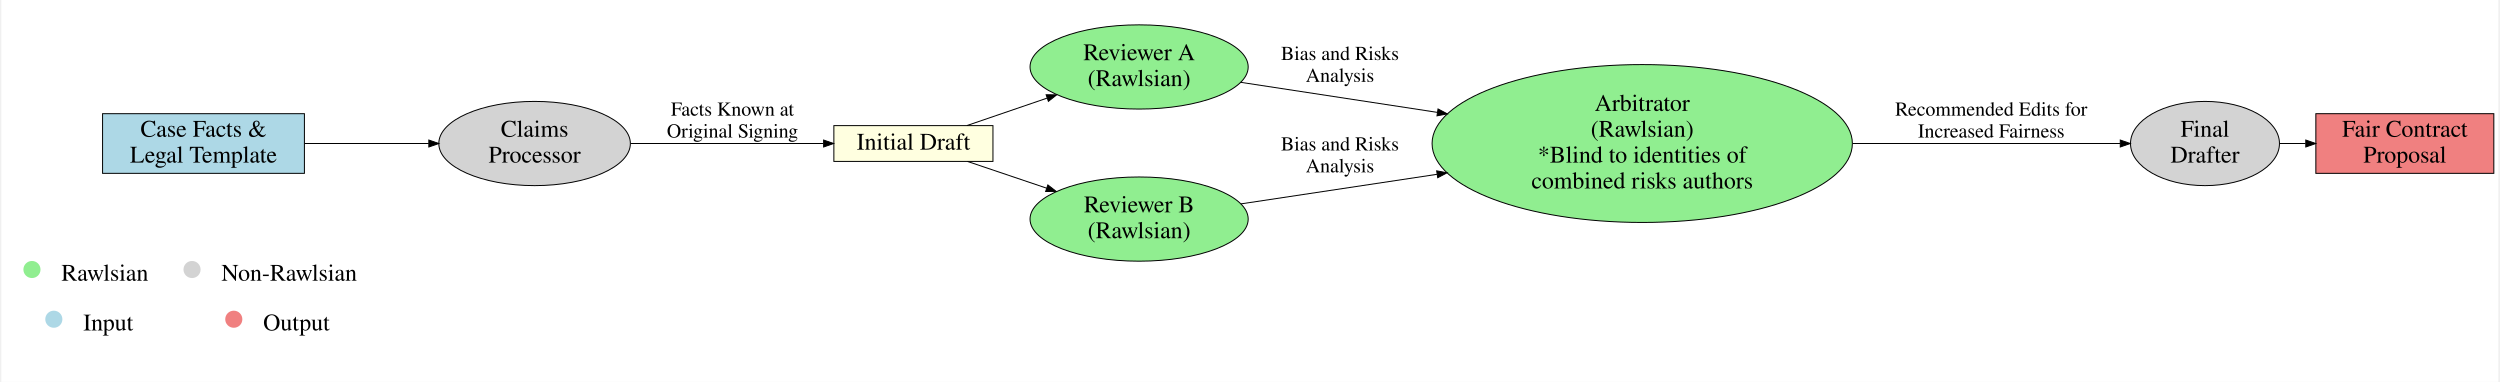
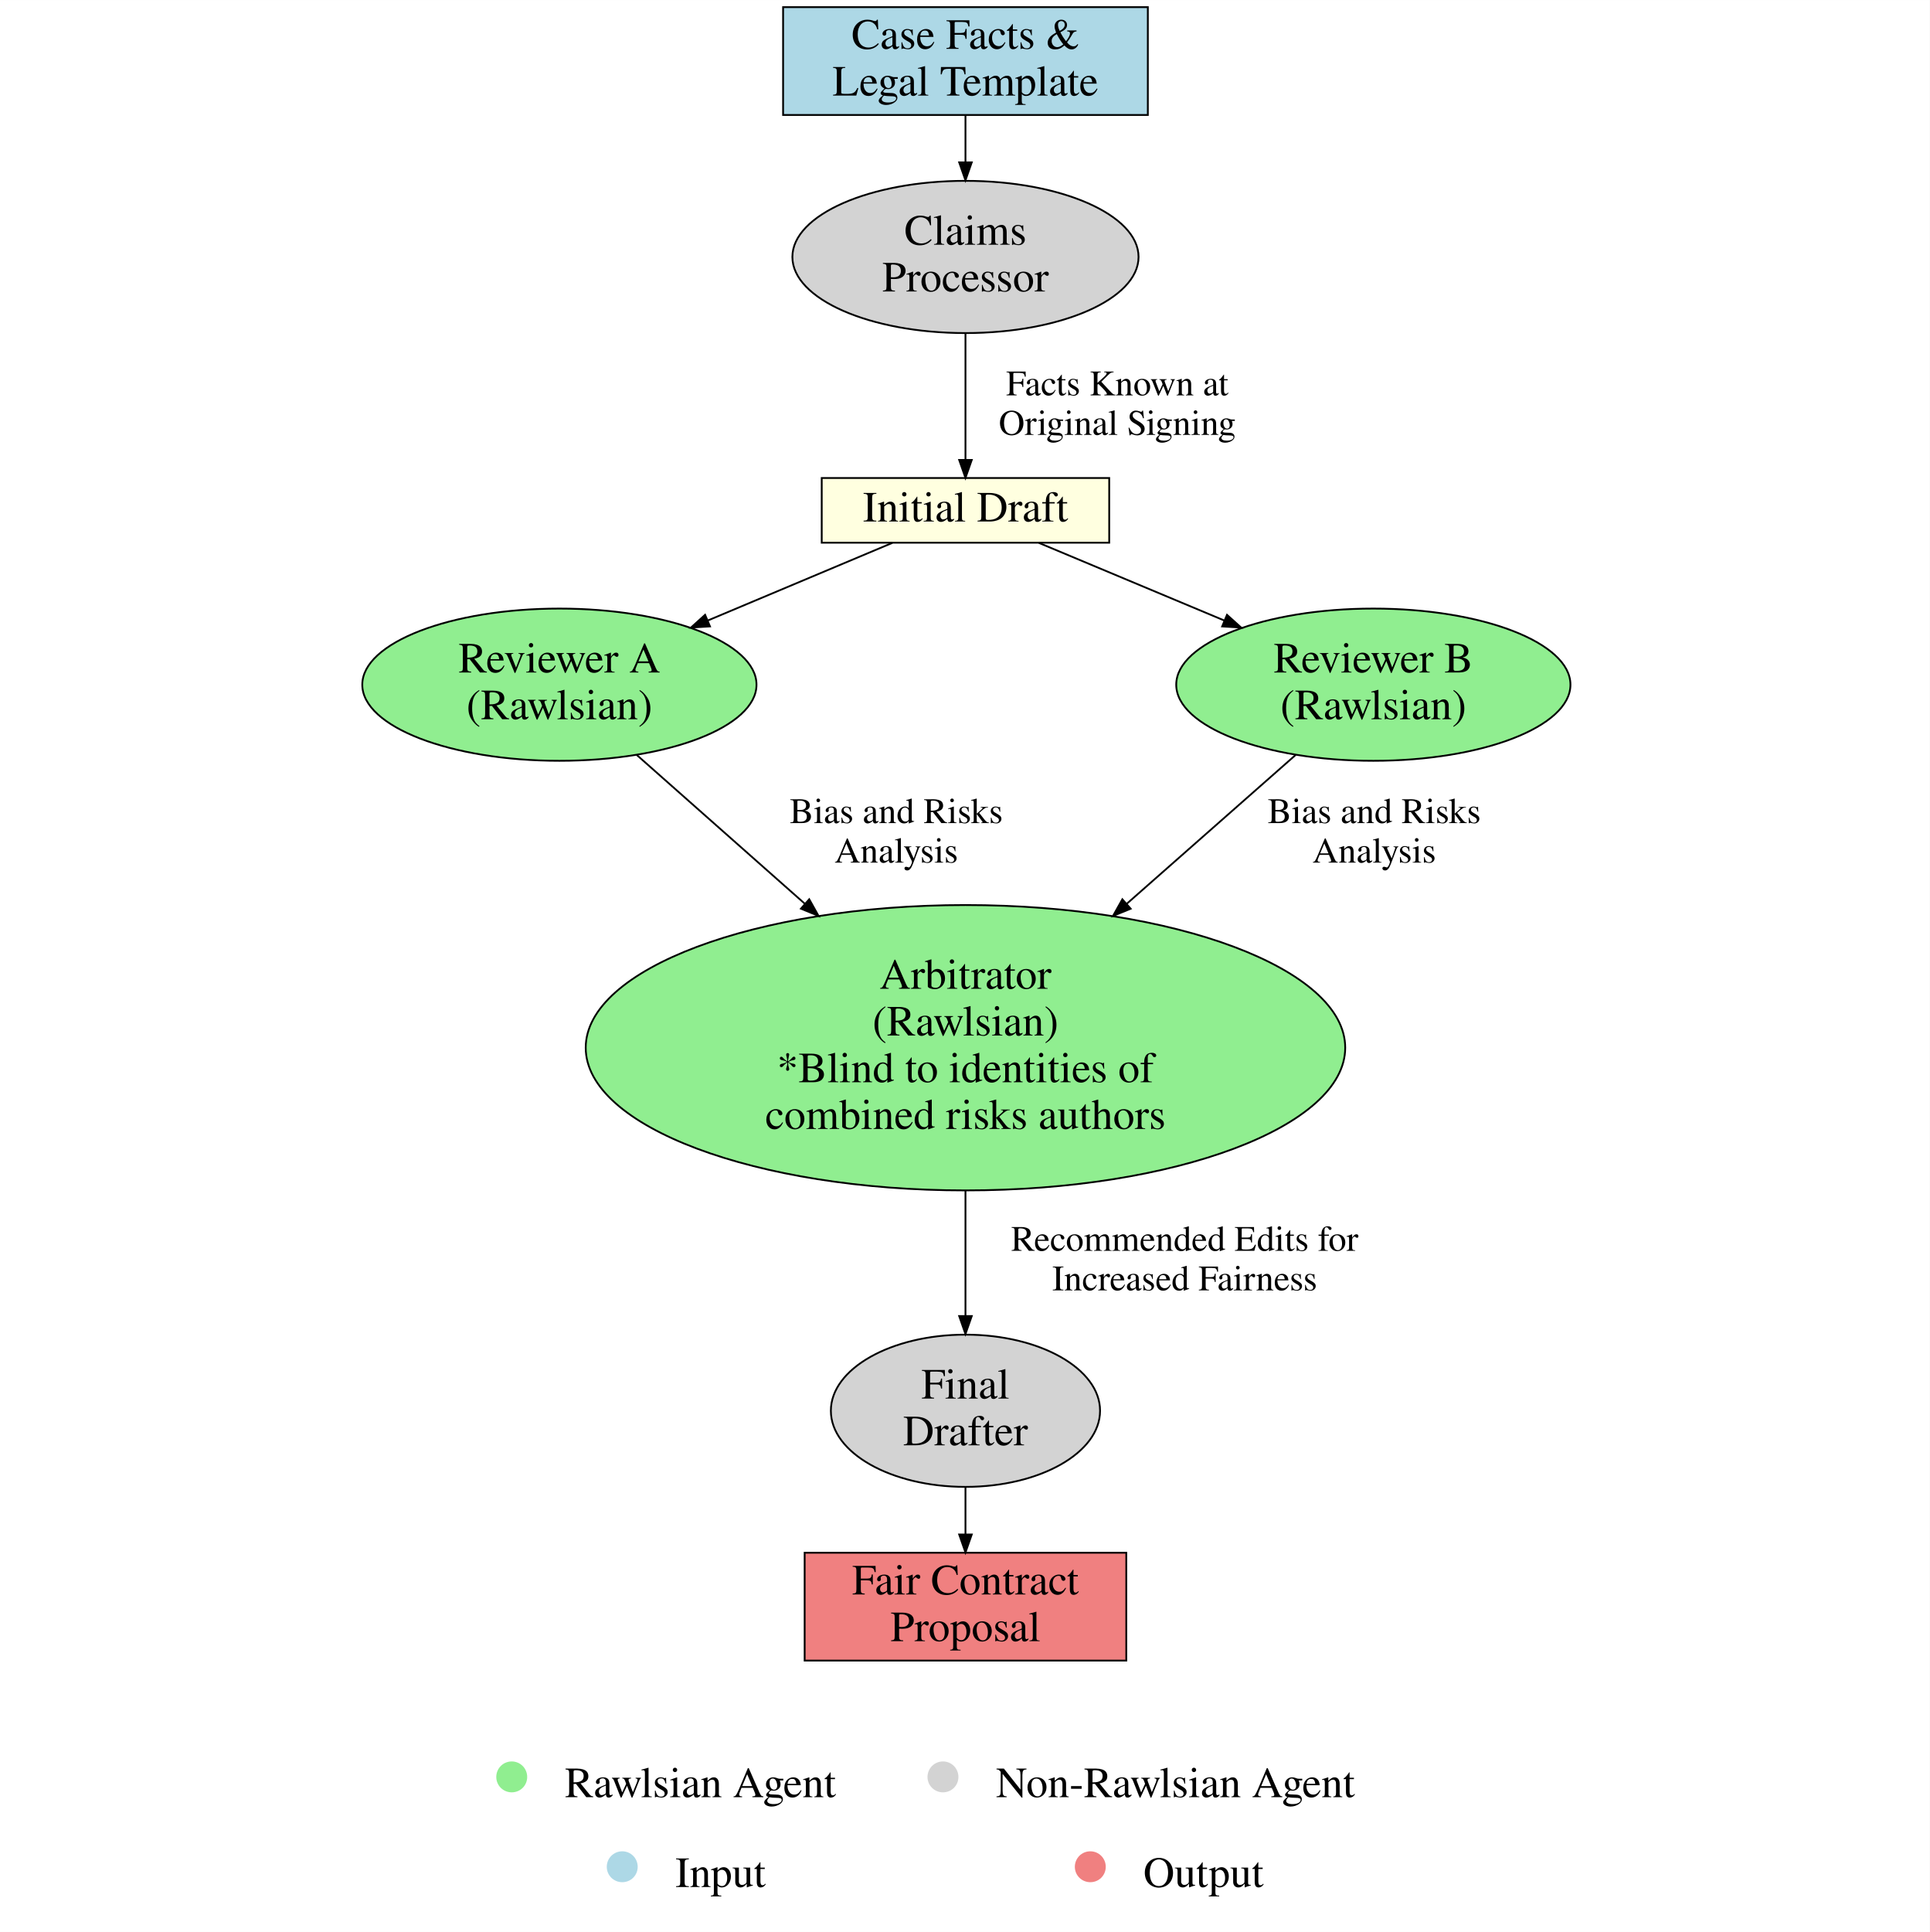
- <svg xmlns="http://www.w3.org/2000/svg" width="1080pt" height="165pt" viewBox="0.00 0.00 1080.00 165.18">
-   <g id="graph0" class="graph" transform="scale(0.43 0.43) rotate(0) translate(4 380.09)">
-     <polygon fill="white" stroke="transparent" points="-4,4 -4,-380.09 2507.29,-380.09 2507.29,4 -4,4" />
+ <svg xmlns="http://www.w3.org/2000/svg" width="1074pt" height="1075pt" viewBox="0.00 0.00 1074.00 1074.95">
+   <g id="graph0" class="graph" transform="scale(1 1) rotate(0) translate(4 1070.95)">
+     <polygon fill="white" stroke="transparent" points="-4,4 -4,-1070.95 1070,-1070.95 1070,4 -4,4" />
    <g id="node1" class="node">
-       <polygon fill="lightblue" stroke="black" points="300.79,-265.75 97.79,-265.75 97.79,-205.75 300.79,-205.75 300.79,-265.75" />
-       <text text-anchor="middle" x="199.29" y="-242.55" font-family="Times,serif" font-size="24.00">Case Facts &amp;</text>
-       <text text-anchor="middle" x="199.29" y="-216.55" font-family="Times,serif" font-size="24.00">Legal Template</text>
+       <polygon fill="lightblue" stroke="black" points="634.83,-1067 431.83,-1067 431.83,-1007 634.83,-1007 634.83,-1067" />
+       <text text-anchor="middle" x="533.33" y="-1043.8" font-family="Times,serif" font-size="24.00">Case Facts &amp;</text>
+       <text text-anchor="middle" x="533.33" y="-1017.8" font-family="Times,serif" font-size="24.00">Legal Template</text>
    </g>
    <g id="node2" class="node">
-       <ellipse fill="lightgray" stroke="black" cx="532.29" cy="-235.75" rx="96.33" ry="42.35" />
-       <text text-anchor="middle" x="532.29" y="-242.55" font-family="Times,serif" font-size="24.00">Claims</text>
-       <text text-anchor="middle" x="532.29" y="-216.55" font-family="Times,serif" font-size="24.00">Processor</text>
+       <ellipse fill="lightgray" stroke="black" cx="533.33" cy="-928" rx="96.33" ry="42.35" />
+       <text text-anchor="middle" x="533.33" y="-934.8" font-family="Times,serif" font-size="24.00">Claims</text>
+       <text text-anchor="middle" x="533.33" y="-908.8" font-family="Times,serif" font-size="24.00">Processor</text>
    </g>
    <g id="edge1" class="edge">
-       <path fill="none" stroke="black" d="M300.95,-235.75C340.49,-235.75 385.89,-235.75 425.88,-235.75" />
-       <polygon fill="black" stroke="black" points="425.93,-239.25 435.93,-235.75 425.93,-232.25 425.93,-239.25" />
+       <path fill="none" stroke="black" d="M533.33,-1006.76C533.33,-998.67 533.33,-989.64 533.33,-980.67" />
+       <polygon fill="black" stroke="black" points="536.83,-980.64 533.33,-970.64 529.83,-980.64 536.83,-980.64" />
+     </g>
+     <g id="node3" class="node">
+       <polygon fill="lightyellow" stroke="black" points="613.33,-805 453.33,-805 453.33,-769 613.33,-769 613.33,-805" />
+       <text text-anchor="middle" x="533.33" y="-780.8" font-family="Times,serif" font-size="24.00">Initial Draft</text>
+     </g>
+     <g id="edge2" class="edge">
+       <path fill="none" stroke="black" d="M533.33,-885.3C533.33,-862.62 533.33,-835.23 533.33,-815.29" />
+       <polygon fill="black" stroke="black" points="536.83,-815.06 533.33,-805.06 529.83,-815.06 536.83,-815.06" />
+       <text text-anchor="middle" x="617.83" y="-851" font-family="Times,serif" font-size="20.00">Facts Known at</text>
+       <text text-anchor="middle" x="617.83" y="-829" font-family="Times,serif" font-size="20.00">Original Signing</text>
+     </g>
+     <g id="node4" class="node">
+       <ellipse fill="lightgreen" stroke="black" cx="307.33" cy="-690" rx="109.7" ry="42.35" />
+       <text text-anchor="middle" x="307.33" y="-696.8" font-family="Times,serif" font-size="24.00">Reviewer A</text>
+       <text text-anchor="middle" x="307.33" y="-670.8" font-family="Times,serif" font-size="24.00">(Rawlsian)</text>
+     </g>
+     <g id="edge3" class="edge">
+       <path fill="none" stroke="black" d="M492.66,-768.91C464.08,-756.89 424.85,-740.4 389.84,-725.68" />
+       <polygon fill="black" stroke="black" points="391.14,-722.43 380.56,-721.78 388.42,-728.89 391.14,-722.43" />
+     </g>
+     <g id="node5" class="node">
+       <ellipse fill="lightgreen" stroke="black" cx="760.33" cy="-690" rx="109.7" ry="42.35" />
+       <text text-anchor="middle" x="760.33" y="-696.8" font-family="Times,serif" font-size="24.00">Reviewer B</text>
+       <text text-anchor="middle" x="760.33" y="-670.8" font-family="Times,serif" font-size="24.00">(Rawlsian)</text>
+     </g>
+     <g id="edge4" class="edge">
+       <path fill="none" stroke="black" d="M574.17,-768.91C602.88,-756.89 642.29,-740.4 677.45,-725.68" />
+       <polygon fill="black" stroke="black" points="678.89,-728.87 686.77,-721.78 676.19,-722.42 678.89,-728.87" />
+     </g>
+     <g id="node6" class="node">
+       <ellipse fill="lightgreen" stroke="black" cx="533.33" cy="-488" rx="211.35" ry="79.39" />
+       <text text-anchor="middle" x="533.33" y="-520.8" font-family="Times,serif" font-size="24.00">Arbitrator</text>
+       <text text-anchor="middle" x="533.33" y="-494.8" font-family="Times,serif" font-size="24.00">(Rawlsian)</text>
+       <text text-anchor="middle" x="533.33" y="-468.8" font-family="Times,serif" font-size="24.00">*Blind to identities of</text>
+       <text text-anchor="middle" x="533.33" y="-442.8" font-family="Times,serif" font-size="24.00">combined risks authors</text>
+     </g>
+     <g id="edge5" class="edge">
+       <path fill="none" stroke="black" d="M350.37,-650.91C376.81,-627.51 411.67,-596.66 443.87,-568.17" />
+       <polygon fill="black" stroke="black" points="446.38,-570.61 451.55,-561.36 441.75,-565.37 446.38,-570.61" />
+       <text text-anchor="middle" x="494.83" y="-613" font-family="Times,serif" font-size="20.00">Bias and Risks</text>
+       <text text-anchor="middle" x="494.83" y="-591" font-family="Times,serif" font-size="20.00">Analysis</text>
+     </g>
+     <g id="edge6" class="edge">
+       <path fill="none" stroke="black" d="M717.09,-650.91C690.54,-627.51 655.52,-596.66 623.18,-568.17" />
+       <polygon fill="black" stroke="black" points="625.28,-565.35 615.46,-561.36 620.65,-570.6 625.28,-565.35" />
+       <text text-anchor="middle" x="760.83" y="-613" font-family="Times,serif" font-size="20.00">Bias and Risks</text>
+       <text text-anchor="middle" x="760.83" y="-591" font-family="Times,serif" font-size="20.00">Analysis</text>
+     </g>
+     <g id="node7" class="node">
+       <ellipse fill="lightgray" stroke="black" cx="533.33" cy="-286" rx="74.91" ry="42.35" />
+       <text text-anchor="middle" x="533.33" y="-292.8" font-family="Times,serif" font-size="24.00">Final</text>
+       <text text-anchor="middle" x="533.33" y="-266.8" font-family="Times,serif" font-size="24.00">Drafter</text>
+     </g>
+     <g id="edge7" class="edge">
+       <path fill="none" stroke="black" d="M533.33,-408.53C533.33,-385.11 533.33,-360.04 533.33,-338.79" />
+       <polygon fill="black" stroke="black" points="536.83,-338.69 533.33,-328.69 529.83,-338.69 536.83,-338.69" />
+       <text text-anchor="middle" x="655.33" y="-375" font-family="Times,serif" font-size="20.00">Recommended Edits for</text>
+       <text text-anchor="middle" x="655.33" y="-353" font-family="Times,serif" font-size="20.00">Increased Fairness</text>
+     </g>
+     <g id="node8" class="node">
+       <polygon fill="lightcoral" stroke="black" points="622.83,-207 443.83,-207 443.83,-147 622.83,-147 622.83,-207" />
+       <text text-anchor="middle" x="533.33" y="-183.8" font-family="Times,serif" font-size="24.00">Fair Contract</text>
+       <text text-anchor="middle" x="533.33" y="-157.8" font-family="Times,serif" font-size="24.00">Proposal</text>
+     </g>
+     <g id="edge8" class="edge">
+       <path fill="none" stroke="black" d="M533.33,-243.32C533.33,-234.73 533.33,-225.71 533.33,-217.21" />
+       <polygon fill="black" stroke="black" points="536.83,-217.16 533.33,-207.16 529.83,-217.16 536.83,-217.16" />
    </g>
    <g id="node9" class="node">
-       <text text-anchor="start" x="12.29" y="-97.75" font-family="Times,serif" font-size="40.00" fill="lightgreen">●</text>
-       <text text-anchor="start" x="48.29" y="-97.75" font-family="Times,serif" font-size="24.00"> </text>
-       <text text-anchor="start" x="56.29" y="-97.75" font-family="Times,serif" font-size="24.00">Rawlsian</text>
-       <text text-anchor="start" x="173.29" y="-97.75" font-family="Times,serif" font-size="40.00" fill="lightgray">●</text>
-       <text text-anchor="start" x="209.29" y="-97.75" font-family="Times,serif" font-size="24.00"> </text>
-       <text text-anchor="start" x="217.29" y="-97.75" font-family="Times,serif" font-size="24.00">Non-Rawlsian</text>
-       <text text-anchor="start" x="34.29" y="-47.75" font-family="Times,serif" font-size="40.00" fill="lightblue">●</text>
-       <text text-anchor="start" x="70.29" y="-47.75" font-family="Times,serif" font-size="24.00"> </text>
-       <text text-anchor="start" x="78.29" y="-47.75" font-family="Times,serif" font-size="24.00">Input</text>
-       <text text-anchor="start" x="215.29" y="-47.75" font-family="Times,serif" font-size="40.00" fill="lightcoral">●</text>
-       <text text-anchor="start" x="251.29" y="-47.75" font-family="Times,serif" font-size="24.00"> </text>
-       <text text-anchor="start" x="259.29" y="-47.75" font-family="Times,serif" font-size="24.00">Output</text>
-     </g>
-     <g id="node3" class="node">
-       <polygon fill="lightyellow" stroke="black" points="993.29,-253.75 833.29,-253.75 833.29,-217.75 993.29,-217.75 993.29,-253.75" />
-       <text text-anchor="middle" x="913.29" y="-229.55" font-family="Times,serif" font-size="24.00">Initial Draft</text>
-     </g>
-     <g id="edge2" class="edge">
-       <path fill="none" stroke="black" d="M628.93,-235.75C688.4,-235.75 764.38,-235.75 822.69,-235.75" />
-       <polygon fill="black" stroke="black" points="822.99,-239.25 832.99,-235.75 822.99,-232.25 822.99,-239.25" />
-       <text text-anchor="middle" x="731.29" y="-263.75" font-family="Times,serif" font-size="20.00">Facts Known at</text>
-       <text text-anchor="middle" x="731.29" y="-241.75" font-family="Times,serif" font-size="20.00">Original Signing</text>
-     </g>
-     <g id="node4" class="node">
-       <ellipse fill="lightgreen" stroke="black" cx="1140.29" cy="-312.75" rx="109.7" ry="42.35" />
-       <text text-anchor="middle" x="1140.29" y="-319.55" font-family="Times,serif" font-size="24.00">Reviewer A</text>
-       <text text-anchor="middle" x="1140.29" y="-293.55" font-family="Times,serif" font-size="24.00">(Rawlsian)</text>
-     </g>
-     <g id="edge3" class="edge">
-       <path fill="none" stroke="black" d="M967.05,-253.8C991.1,-262.03 1020.28,-272.02 1047.74,-281.42" />
-       <polygon fill="black" stroke="black" points="1046.77,-284.79 1057.37,-284.71 1049.04,-278.16 1046.77,-284.79" />
-     </g>
-     <g id="node5" class="node">
-       <ellipse fill="lightgreen" stroke="black" cx="1140.29" cy="-159.75" rx="109.7" ry="42.35" />
-       <text text-anchor="middle" x="1140.29" y="-166.55" font-family="Times,serif" font-size="24.00">Reviewer B</text>
-       <text text-anchor="middle" x="1140.29" y="-140.55" font-family="Times,serif" font-size="24.00">(Rawlsian)</text>
-     </g>
-     <g id="edge4" class="edge">
-       <path fill="none" stroke="black" d="M967.61,-217.74C991.44,-209.69 1020.23,-199.97 1047.36,-190.8" />
-       <polygon fill="black" stroke="black" points="1048.52,-194.1 1056.88,-187.59 1046.28,-187.47 1048.52,-194.1" />
-     </g>
-     <g id="node6" class="node">
-       <ellipse fill="lightgreen" stroke="black" cx="1646.29" cy="-235.75" rx="211.35" ry="79.39" />
-       <text text-anchor="middle" x="1646.29" y="-268.55" font-family="Times,serif" font-size="24.00">Arbitrator</text>
-       <text text-anchor="middle" x="1646.29" y="-242.55" font-family="Times,serif" font-size="24.00">(Rawlsian)</text>
-       <text text-anchor="middle" x="1646.29" y="-216.55" font-family="Times,serif" font-size="24.00">*Blind to identities of</text>
-       <text text-anchor="middle" x="1646.29" y="-190.55" font-family="Times,serif" font-size="24.00">combined risks authors</text>
-     </g>
-     <g id="edge5" class="edge">
-       <path fill="none" stroke="black" d="M1242.38,-297.31C1299.14,-288.63 1372.08,-277.49 1440.26,-267.07" />
-       <polygon fill="black" stroke="black" points="1440.93,-270.51 1450.28,-265.54 1439.87,-263.59 1440.93,-270.51" />
-       <text text-anchor="middle" x="1342.29" y="-319.75" font-family="Times,serif" font-size="20.00">Bias and Risks</text>
-       <text text-anchor="middle" x="1342.29" y="-297.75" font-family="Times,serif" font-size="20.00">Analysis</text>
-     </g>
-     <g id="edge6" class="edge">
-       <path fill="none" stroke="black" d="M1242.68,-175.04C1299.32,-183.58 1372.01,-194.54 1439.99,-204.79" />
-       <polygon fill="black" stroke="black" points="1439.57,-208.27 1449.98,-206.3 1440.62,-201.35 1439.57,-208.27" />
-       <text text-anchor="middle" x="1342.29" y="-228.75" font-family="Times,serif" font-size="20.00">Bias and Risks</text>
-       <text text-anchor="middle" x="1342.29" y="-206.75" font-family="Times,serif" font-size="20.00">Analysis</text>
-     </g>
-     <g id="node7" class="node">
-       <ellipse fill="lightgray" stroke="black" cx="2212.29" cy="-235.75" rx="74.91" ry="42.35" />
-       <text text-anchor="middle" x="2212.29" y="-242.55" font-family="Times,serif" font-size="24.00">Final</text>
-       <text text-anchor="middle" x="2212.29" y="-216.55" font-family="Times,serif" font-size="24.00">Drafter</text>
-     </g>
-     <g id="edge7" class="edge">
-       <path fill="none" stroke="black" d="M1858.11,-235.75C1951.45,-235.75 2055.92,-235.75 2126.87,-235.75" />
-       <polygon fill="black" stroke="black" points="2127.09,-239.25 2137.09,-235.75 2127.09,-232.25 2127.09,-239.25" />
-       <text text-anchor="middle" x="1997.29" y="-263.75" font-family="Times,serif" font-size="20.00">Recommended Edits for</text>
-       <text text-anchor="middle" x="1997.29" y="-241.75" font-family="Times,serif" font-size="20.00">Increased Fairness</text>
-     </g>
-     <g id="node8" class="node">
-       <polygon fill="lightcoral" stroke="black" points="2502.79,-265.75 2323.79,-265.75 2323.79,-205.75 2502.79,-205.75 2502.79,-265.75" />
-       <text text-anchor="middle" x="2413.29" y="-242.55" font-family="Times,serif" font-size="24.00">Fair Contract</text>
-       <text text-anchor="middle" x="2413.29" y="-216.55" font-family="Times,serif" font-size="24.00">Proposal</text>
-     </g>
-     <g id="edge8" class="edge">
-       <path fill="none" stroke="black" d="M2287.39,-235.75C2295.89,-235.75 2304.65,-235.75 2313.41,-235.75" />
-       <polygon fill="black" stroke="black" points="2313.67,-239.25 2323.67,-235.75 2313.67,-232.25 2313.67,-239.25" />
+       <text text-anchor="start" x="266.33" y="-71" font-family="Times,serif" font-size="40.00" fill="lightgreen">●</text>
+       <text text-anchor="start" x="302.33" y="-71" font-family="Times,serif" font-size="24.00"> </text>
+       <text text-anchor="start" x="310.33" y="-71" font-family="Times,serif" font-size="24.00">Rawlsian Agent</text>
+       <text text-anchor="start" x="506.33" y="-71" font-family="Times,serif" font-size="40.00" fill="lightgray">●</text>
+       <text text-anchor="start" x="542.33" y="-71" font-family="Times,serif" font-size="24.00"> </text>
+       <text text-anchor="start" x="550.33" y="-71" font-family="Times,serif" font-size="24.00">Non-Rawlsian Agent</text>
+       <text text-anchor="start" x="327.83" y="-21" font-family="Times,serif" font-size="40.00" fill="lightblue">●</text>
+       <text text-anchor="start" x="363.83" y="-21" font-family="Times,serif" font-size="24.00"> </text>
+       <text text-anchor="start" x="371.83" y="-21" font-family="Times,serif" font-size="24.00">Input</text>
+       <text text-anchor="start" x="588.33" y="-21" font-family="Times,serif" font-size="40.00" fill="lightcoral">●</text>
+       <text text-anchor="start" x="624.33" y="-21" font-family="Times,serif" font-size="24.00"> </text>
+       <text text-anchor="start" x="632.33" y="-21" font-family="Times,serif" font-size="24.00">Output</text>
    </g>
  </g>
</svg>
